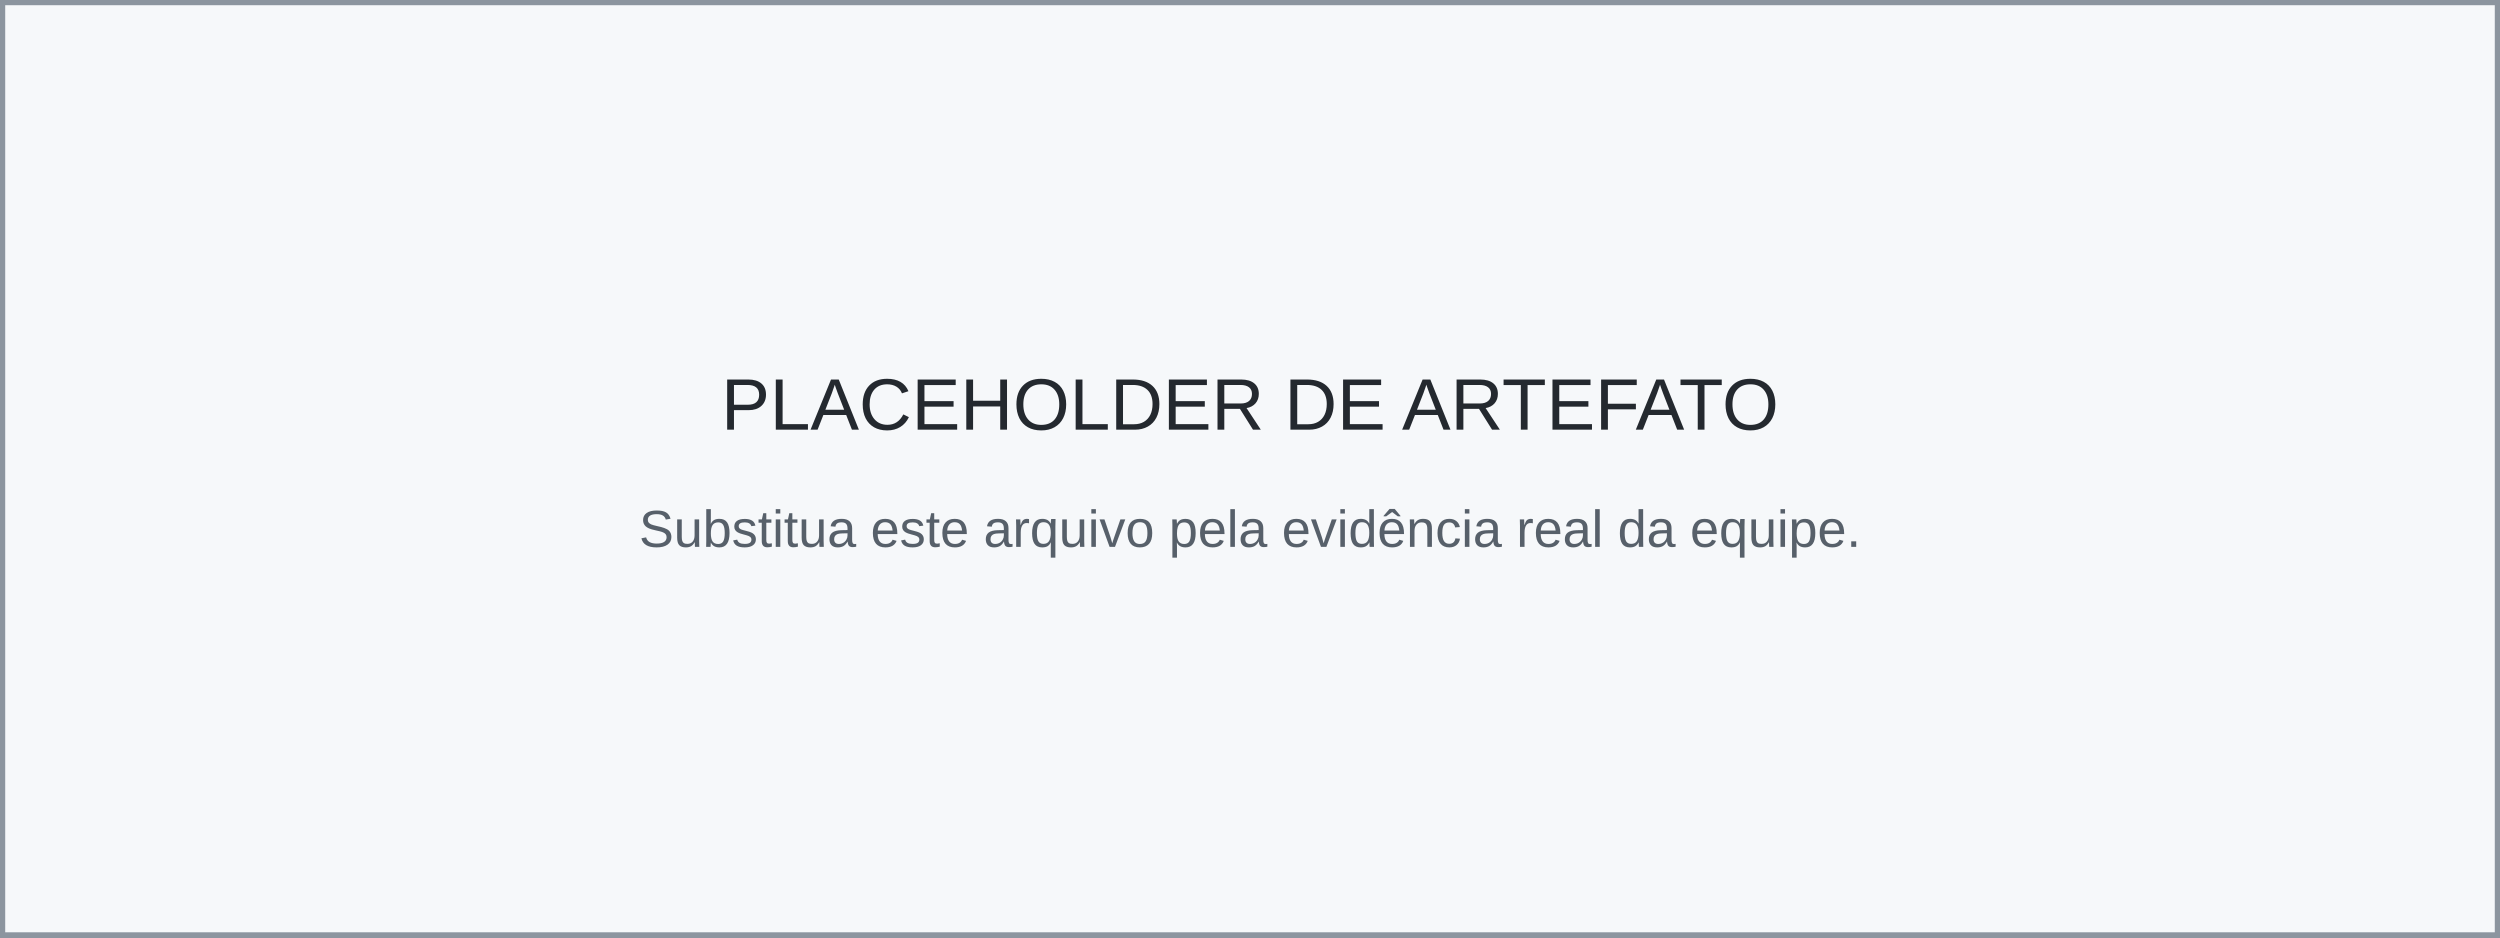
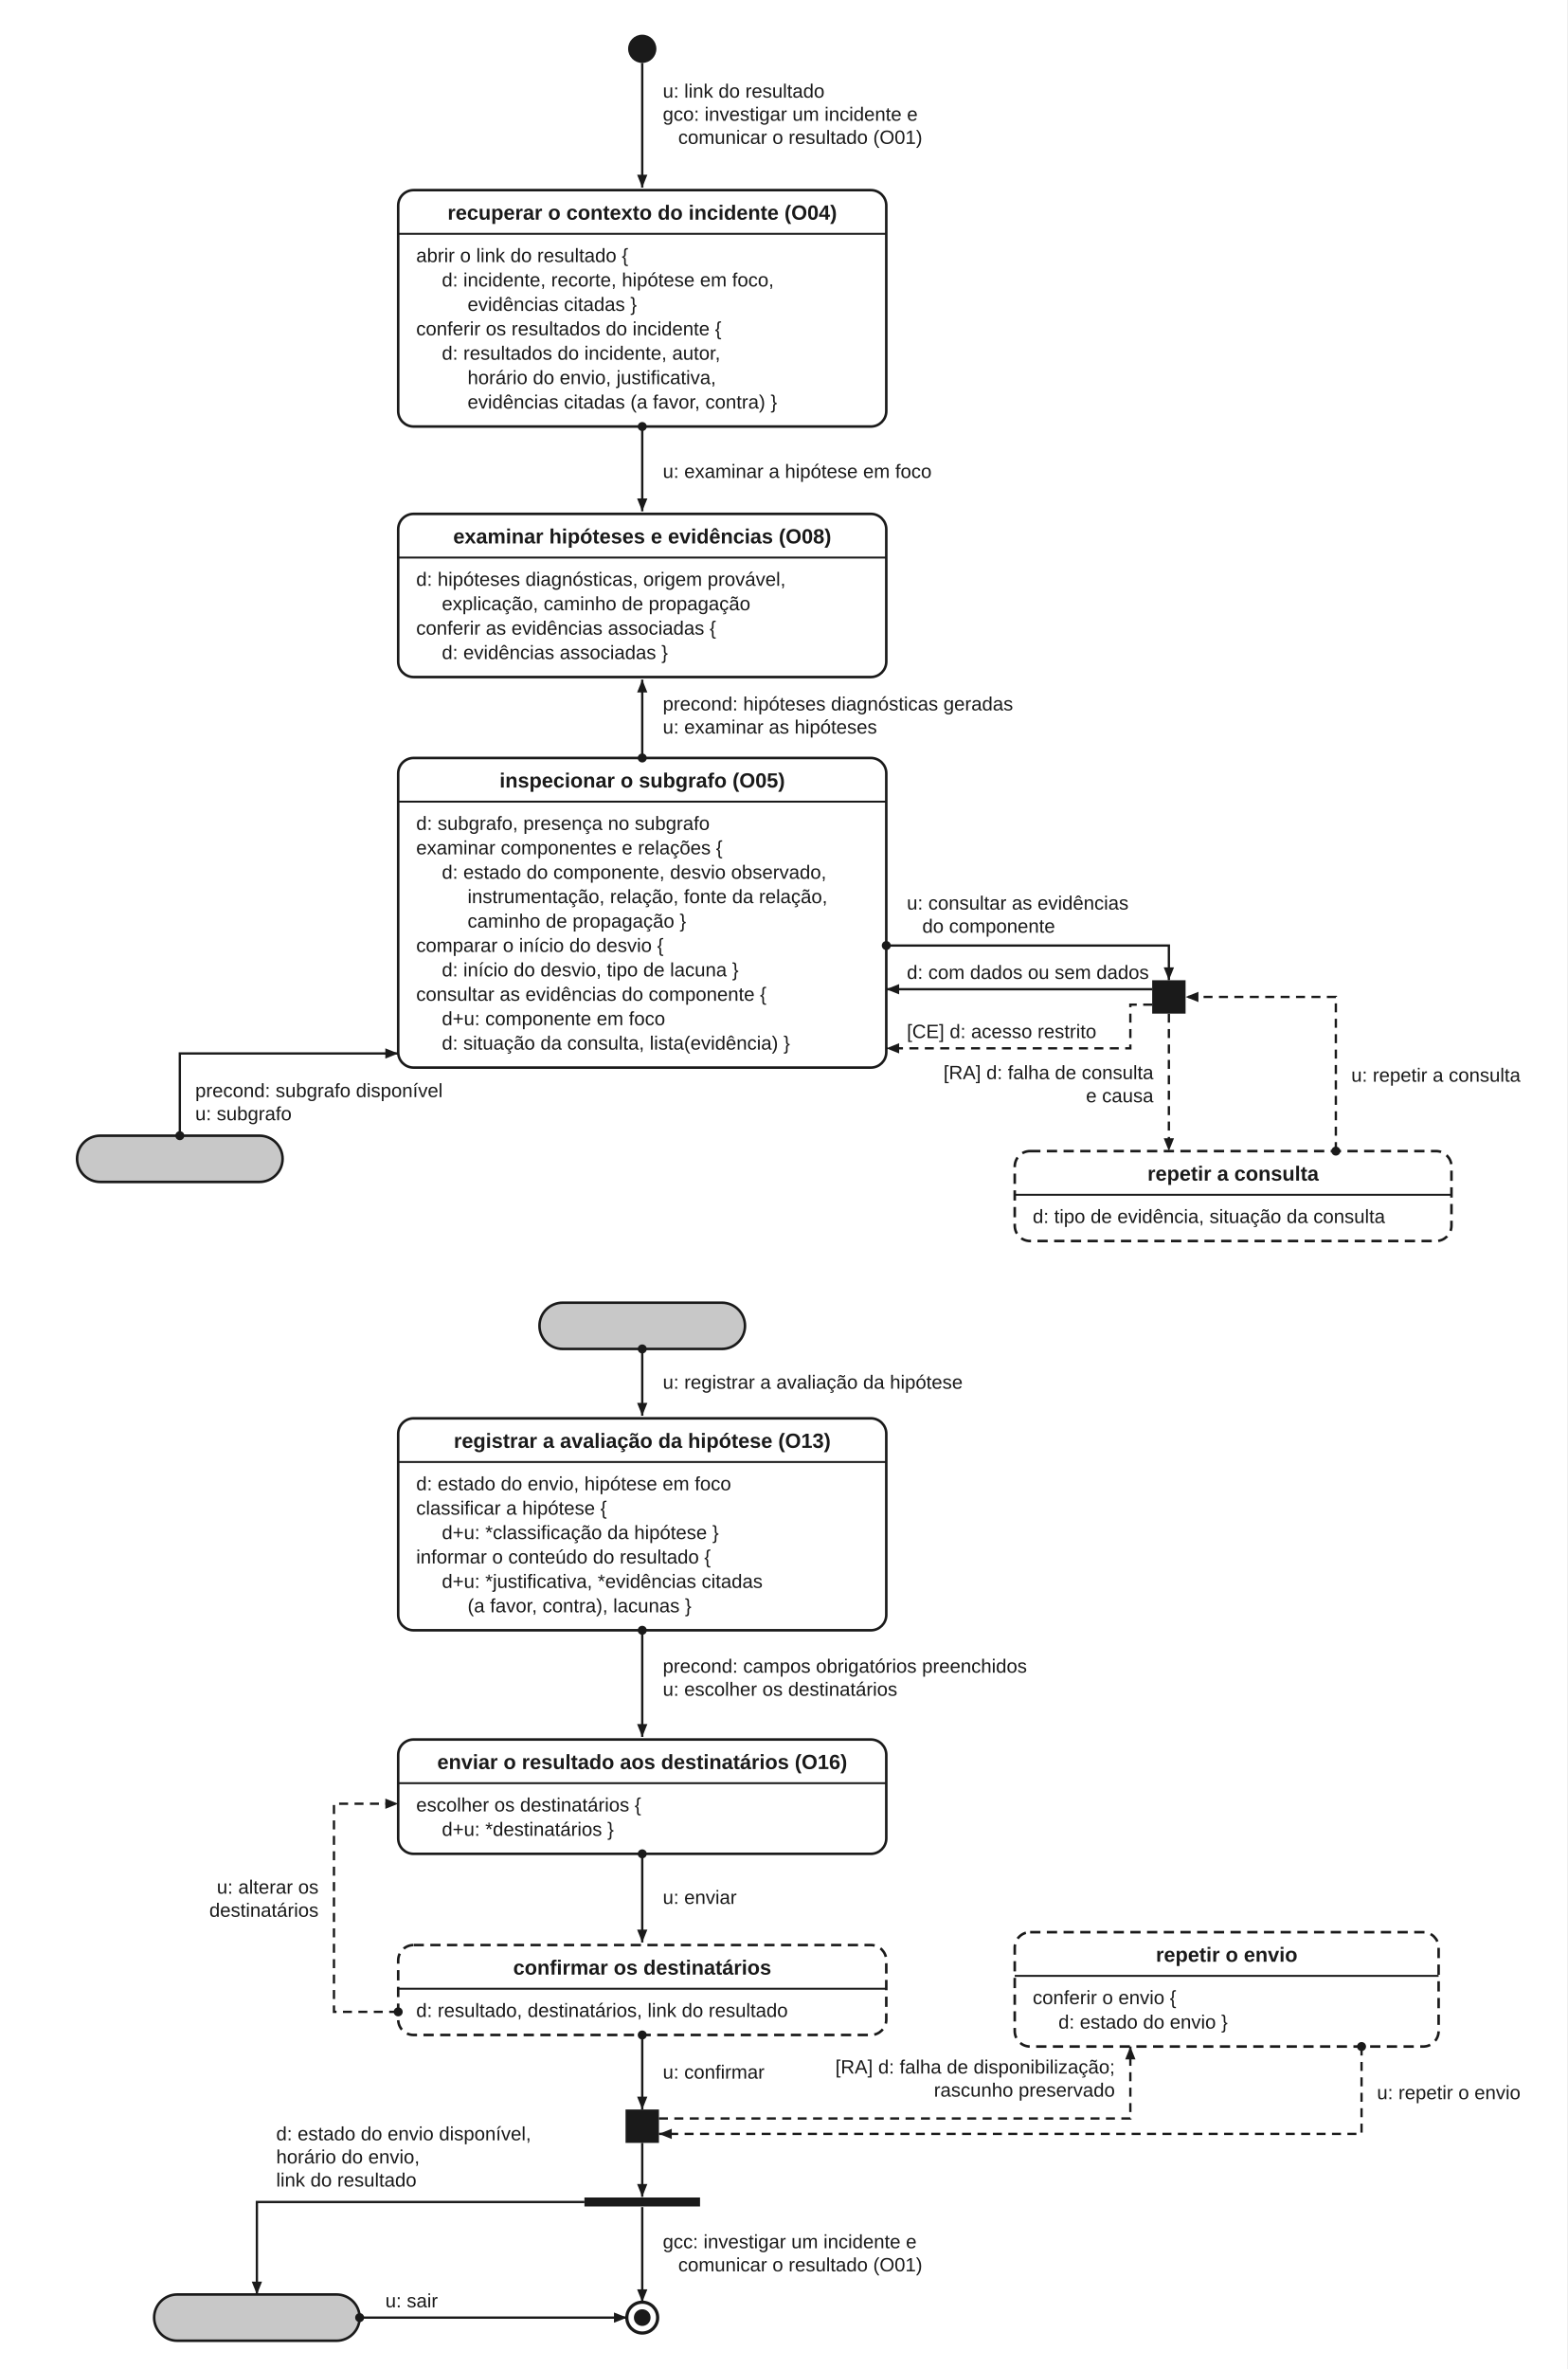
- <svg xmlns="http://www.w3.org/2000/svg" width="960" height="360" viewBox="0 0 960 360">
-   <rect width="100%" height="100%" fill="#f6f8fa" stroke="#8c959f" stroke-width="4" />
-   <text x="480" y="165" text-anchor="middle" font-family="Arial, sans-serif" font-size="28" fill="#24292f">PLACEHOLDER DE ARTEFATO</text>
-   <text x="480" y="210" text-anchor="middle" font-family="Arial, sans-serif" font-size="20" fill="#57606a">Substitua este arquivo pela evidência real da equipe.</text>
+ <svg xmlns="http://www.w3.org/2000/svg" width="1220" height="1844" viewBox="0 0 1220 1844" font-family="Arial, Helvetica, sans-serif" fill="#1a1a1a">
+   <defs>
+     <marker id="seta" viewBox="0 0 10 8" refX="10" refY="4" markerWidth="10" markerHeight="8" markerUnits="userSpaceOnUse" orient="auto">
+       <path d="M0,0 L10,4 L0,8 z" fill="#1a1a1a" />
+     </marker>
+   </defs>
+   <rect width="1220" height="1844" fill="#ffffff" />
+   <circle cx="500" cy="38" r="11" fill="#1a1a1a" />
+   <path d="M500,49 L500,146" fill="none" stroke="#1a1a1a" stroke-width="1.8" marker-end="url(#seta)" />
+   <text x="516" y="76" font-size="15">u: link do resultado</text>
+   <text x="516" y="94" font-size="15">gco: investigar um incidente e</text>
+   <text x="528" y="112" font-size="15">comunicar o resultado (O01)</text>
+   <rect x="310" y="148" width="380" height="184" rx="12" fill="#ffffff" stroke="#1a1a1a" stroke-width="2" />
+   <line x1="310" y1="182" x2="690" y2="182" stroke="#1a1a1a" stroke-width="1.5" />
+   <text x="500" y="171" font-size="16" font-weight="bold" text-anchor="middle">recuperar o contexto do incidente (O04)</text>
+   <text x="324" y="204" font-size="15">abrir o link do resultado {</text>
+   <text x="344" y="223" font-size="15">d: incidente, recorte, hipótese em foco,</text>
+   <text x="364" y="242" font-size="15">evidências citadas }</text>
+   <text x="324" y="261" font-size="15">conferir os resultados do incidente {</text>
+   <text x="344" y="280" font-size="15">d: resultados do incidente, autor,</text>
+   <text x="364" y="299" font-size="15">horário do envio, justificativa,</text>
+   <text x="364" y="318" font-size="15">evidências citadas (a favor, contra) }</text>
+   <path d="M500,332 L500,398" fill="none" stroke="#1a1a1a" stroke-width="1.8" marker-end="url(#seta)" />
+   <circle cx="500" cy="332" r="3.5" fill="#1a1a1a" />
+   <text x="516" y="372" font-size="15">u: examinar a hipótese em foco</text>
+   <rect x="310" y="400" width="380" height="127" rx="12" fill="#ffffff" stroke="#1a1a1a" stroke-width="2" />
+   <line x1="310" y1="434" x2="690" y2="434" stroke="#1a1a1a" stroke-width="1.5" />
+   <text x="500" y="423" font-size="16" font-weight="bold" text-anchor="middle">examinar hipóteses e evidências (O08)</text>
+   <text x="324" y="456" font-size="15">d: hipóteses diagnósticas, origem provável,</text>
+   <text x="344" y="475" font-size="15">explicação, caminho de propagação</text>
+   <text x="324" y="494" font-size="15">conferir as evidências associadas {</text>
+   <text x="344" y="513" font-size="15">d: evidências associadas }</text>
+   <path d="M500,590 L500,529" fill="none" stroke="#1a1a1a" stroke-width="1.8" marker-end="url(#seta)" />
+   <text x="516" y="553" font-size="15">precond: hipóteses diagnósticas geradas</text>
+   <text x="516" y="571" font-size="15">u: examinar as hipóteses</text>
+   <rect x="310" y="590" width="380" height="241" rx="12" fill="#ffffff" stroke="#1a1a1a" stroke-width="2" />
+   <circle cx="500" cy="590" r="3.5" fill="#1a1a1a" />
+   <line x1="310" y1="624" x2="690" y2="624" stroke="#1a1a1a" stroke-width="1.5" />
+   <text x="500" y="613" font-size="16" font-weight="bold" text-anchor="middle">inspecionar o subgrafo (O05)</text>
+   <text x="324" y="646" font-size="15">d: subgrafo, presença no subgrafo</text>
+   <text x="324" y="665" font-size="15">examinar componentes e relações {</text>
+   <text x="344" y="684" font-size="15">d: estado do componente, desvio observado,</text>
+   <text x="364" y="703" font-size="15">instrumentação, relação, fonte da relação,</text>
+   <text x="364" y="722" font-size="15">caminho de propagação }</text>
+   <text x="324" y="741" font-size="15">comparar o início do desvio {</text>
+   <text x="344" y="760" font-size="15">d: início do desvio, tipo de lacuna }</text>
+   <text x="324" y="779" font-size="15">consultar as evidências do componente {</text>
+   <text x="344" y="798" font-size="15">d+u: componente em foco</text>
+   <text x="344" y="817" font-size="15">d: situação da consulta, lista(evidência) }</text>
+   <rect x="897" y="763" width="26" height="26" fill="#1a1a1a" />
+   <path d="M690,736 L910,736 L910,763" fill="none" stroke="#1a1a1a" stroke-width="1.8" marker-end="url(#seta)" />
+   <circle cx="690" cy="736" r="3.5" fill="#1a1a1a" />
+   <text x="706" y="708" font-size="15">u: consultar as evidências</text>
+   <text x="718" y="726" font-size="15">do componente</text>
+   <path d="M897,770 L690,770" fill="none" stroke="#1a1a1a" stroke-width="1.8" marker-end="url(#seta)" />
+   <text x="706" y="762" font-size="15">d: com dados ou sem dados</text>
+   <path d="M897,782 L880,782 L880,816 L690,816" fill="none" stroke="#1a1a1a" stroke-width="1.8" stroke-dasharray="7 5" marker-end="url(#seta)" />
+   <text x="706" y="808" font-size="15">[CE] d: acesso restrito</text>
+   <path d="M910,789 L910,896" fill="none" stroke="#1a1a1a" stroke-width="1.8" stroke-dasharray="7 5" marker-end="url(#seta)" />
+   <text x="898" y="840" font-size="15" text-anchor="end">[RA] d: falha de consulta</text>
+   <text x="898" y="858" font-size="15" text-anchor="end">e causa</text>
+   <rect x="790" y="896" width="340" height="70" rx="12" fill="#ffffff" stroke="#1a1a1a" stroke-width="2" stroke-dasharray="8 5" />
+   <line x1="790" y1="930" x2="1130" y2="930" stroke="#1a1a1a" stroke-width="1.5" />
+   <text x="960" y="919" font-size="16" font-weight="bold" text-anchor="middle">repetir a consulta</text>
+   <text x="804" y="952" font-size="15">d: tipo de evidência, situação da consulta</text>
+   <path d="M1040,896 L1040,776 L923,776" fill="none" stroke="#1a1a1a" stroke-width="1.8" stroke-dasharray="7 5" marker-end="url(#seta)" />
+   <circle cx="1040" cy="896" r="3.5" fill="#1a1a1a" />
+   <text x="1052" y="842" font-size="15">u: repetir a consulta</text>
+   <rect x="60" y="884" width="160" height="36" rx="18" fill="#c8c8c8" stroke="#1a1a1a" stroke-width="2" />
+   <path d="M140,884 L140,820 L310,820" fill="none" stroke="#1a1a1a" stroke-width="1.8" marker-end="url(#seta)" />
+   <circle cx="140" cy="884" r="3.5" fill="#1a1a1a" />
+   <text x="152" y="854" font-size="15">precond: subgrafo disponível</text>
+   <text x="152" y="872" font-size="15">u: subgrafo</text>
+   <rect x="420" y="1014" width="160" height="36" rx="18" fill="#c8c8c8" stroke="#1a1a1a" stroke-width="2" />
+   <path d="M500,1050 L500,1102" fill="none" stroke="#1a1a1a" stroke-width="1.8" marker-end="url(#seta)" />
+   <circle cx="500" cy="1050" r="3.5" fill="#1a1a1a" />
+   <text x="516" y="1081" font-size="15">u: registrar a avaliação da hipótese</text>
+   <rect x="310" y="1104" width="380" height="165" rx="12" fill="#ffffff" stroke="#1a1a1a" stroke-width="2" />
+   <line x1="310" y1="1138" x2="690" y2="1138" stroke="#1a1a1a" stroke-width="1.5" />
+   <text x="500" y="1127" font-size="16" font-weight="bold" text-anchor="middle">registrar a avaliação da hipótese (O13)</text>
+   <text x="324" y="1160" font-size="15">d: estado do envio, hipótese em foco</text>
+   <text x="324" y="1179" font-size="15">classificar a hipótese {</text>
+   <text x="344" y="1198" font-size="15">d+u: *classificação da hipótese }</text>
+   <text x="324" y="1217" font-size="15">informar o conteúdo do resultado {</text>
+   <text x="344" y="1236" font-size="15">d+u: *justificativa, *evidências citadas</text>
+   <text x="364" y="1255" font-size="15">(a favor, contra), lacunas }</text>
+   <path d="M500,1269 L500,1352" fill="none" stroke="#1a1a1a" stroke-width="1.8" marker-end="url(#seta)" />
+   <circle cx="500" cy="1269" r="3.5" fill="#1a1a1a" />
+   <text x="516" y="1302" font-size="15">precond: campos obrigatórios preenchidos</text>
+   <text x="516" y="1320" font-size="15">u: escolher os destinatários</text>
+   <rect x="310" y="1354" width="380" height="89" rx="12" fill="#ffffff" stroke="#1a1a1a" stroke-width="2" />
+   <line x1="310" y1="1388" x2="690" y2="1388" stroke="#1a1a1a" stroke-width="1.5" />
+   <text x="500" y="1377" font-size="16" font-weight="bold" text-anchor="middle">enviar o resultado aos destinatários (O16)</text>
+   <text x="324" y="1410" font-size="15">escolher os destinatários {</text>
+   <text x="344" y="1429" font-size="15">d+u: *destinatários }</text>
+   <path d="M500,1443 L500,1512" fill="none" stroke="#1a1a1a" stroke-width="1.8" marker-end="url(#seta)" />
+   <circle cx="500" cy="1443" r="3.5" fill="#1a1a1a" />
+   <text x="516" y="1482" font-size="15">u: enviar</text>
+   <rect x="310" y="1514" width="380" height="70" rx="12" fill="#ffffff" stroke="#1a1a1a" stroke-width="2" stroke-dasharray="8 5" />
+   <line x1="310" y1="1548" x2="690" y2="1548" stroke="#1a1a1a" stroke-width="1.5" />
+   <text x="500" y="1537" font-size="16" font-weight="bold" text-anchor="middle">confirmar os destinatários</text>
+   <text x="324" y="1570" font-size="15">d: resultado, destinatários, link do resultado</text>
+   <path d="M310,1566 L260,1566 L260,1404 L310,1404" fill="none" stroke="#1a1a1a" stroke-width="1.8" stroke-dasharray="7 5" marker-end="url(#seta)" />
+   <circle cx="310" cy="1566" r="3.5" fill="#1a1a1a" />
+   <text x="248" y="1474" font-size="15" text-anchor="end">u: alterar os</text>
+   <text x="248" y="1492" font-size="15" text-anchor="end">destinatários</text>
+   <path d="M500,1584 L500,1642" fill="none" stroke="#1a1a1a" stroke-width="1.8" marker-end="url(#seta)" />
+   <circle cx="500" cy="1584" r="3.5" fill="#1a1a1a" />
+   <text x="516" y="1618" font-size="15">u: confirmar</text>
+   <rect x="487" y="1642" width="26" height="26" fill="#1a1a1a" />
+   <rect x="790" y="1504" width="330" height="89" rx="12" fill="#ffffff" stroke="#1a1a1a" stroke-width="2" stroke-dasharray="8 5" />
+   <line x1="790" y1="1538" x2="1120" y2="1538" stroke="#1a1a1a" stroke-width="1.5" />
+   <text x="955" y="1527" font-size="16" font-weight="bold" text-anchor="middle">repetir o envio</text>
+   <text x="804" y="1560" font-size="15">conferir o envio {</text>
+   <text x="824" y="1579" font-size="15">d: estado do envio }</text>
+   <path d="M513,1649 L880,1649 L880,1593" fill="none" stroke="#1a1a1a" stroke-width="1.8" stroke-dasharray="7 5" marker-end="url(#seta)" />
+   <text x="868" y="1614" font-size="15" text-anchor="end">[RA] d: falha de disponibilização;</text>
+   <text x="868" y="1632" font-size="15" text-anchor="end">rascunho preservado</text>
+   <path d="M1060,1593 L1060,1661 L513,1661" fill="none" stroke="#1a1a1a" stroke-width="1.8" stroke-dasharray="7 5" marker-end="url(#seta)" />
+   <circle cx="1060" cy="1593" r="3.5" fill="#1a1a1a" />
+   <text x="1072" y="1634" font-size="15">u: repetir o envio</text>
+   <rect x="455" y="1710.5" width="90" height="7" fill="#1a1a1a" />
+   <path d="M500,1668 L500,1710" fill="none" stroke="#1a1a1a" stroke-width="1.8" marker-end="url(#seta)" />
+   <path d="M500,1718 L500,1792" fill="none" stroke="#1a1a1a" stroke-width="1.8" marker-end="url(#seta)" />
+   <circle cx="500" cy="1804" r="12" fill="#ffffff" stroke="#1a1a1a" stroke-width="2.5" />
+   <circle cx="500" cy="1804" r="6.5" fill="#1a1a1a" />
+   <text x="516" y="1750" font-size="15">gcc: investigar um incidente e</text>
+   <text x="528" y="1768" font-size="15">comunicar o resultado (O01)</text>
+   <path d="M455,1714 L200,1714 L200,1786" fill="none" stroke="#1a1a1a" stroke-width="1.8" marker-end="url(#seta)" />
+   <text x="215" y="1666" font-size="15">d: estado do envio disponível,</text>
+   <text x="215" y="1684" font-size="15">horário do envio,</text>
+   <text x="215" y="1702" font-size="15">link do resultado</text>
+   <rect x="120" y="1786" width="160" height="36" rx="18" fill="#c8c8c8" stroke="#1a1a1a" stroke-width="2" />
+   <path d="M280,1804 L488,1804" fill="none" stroke="#1a1a1a" stroke-width="1.8" marker-end="url(#seta)" />
+   <circle cx="280" cy="1804" r="3.5" fill="#1a1a1a" />
+   <text x="300" y="1796" font-size="15">u: sair</text>
</svg>
